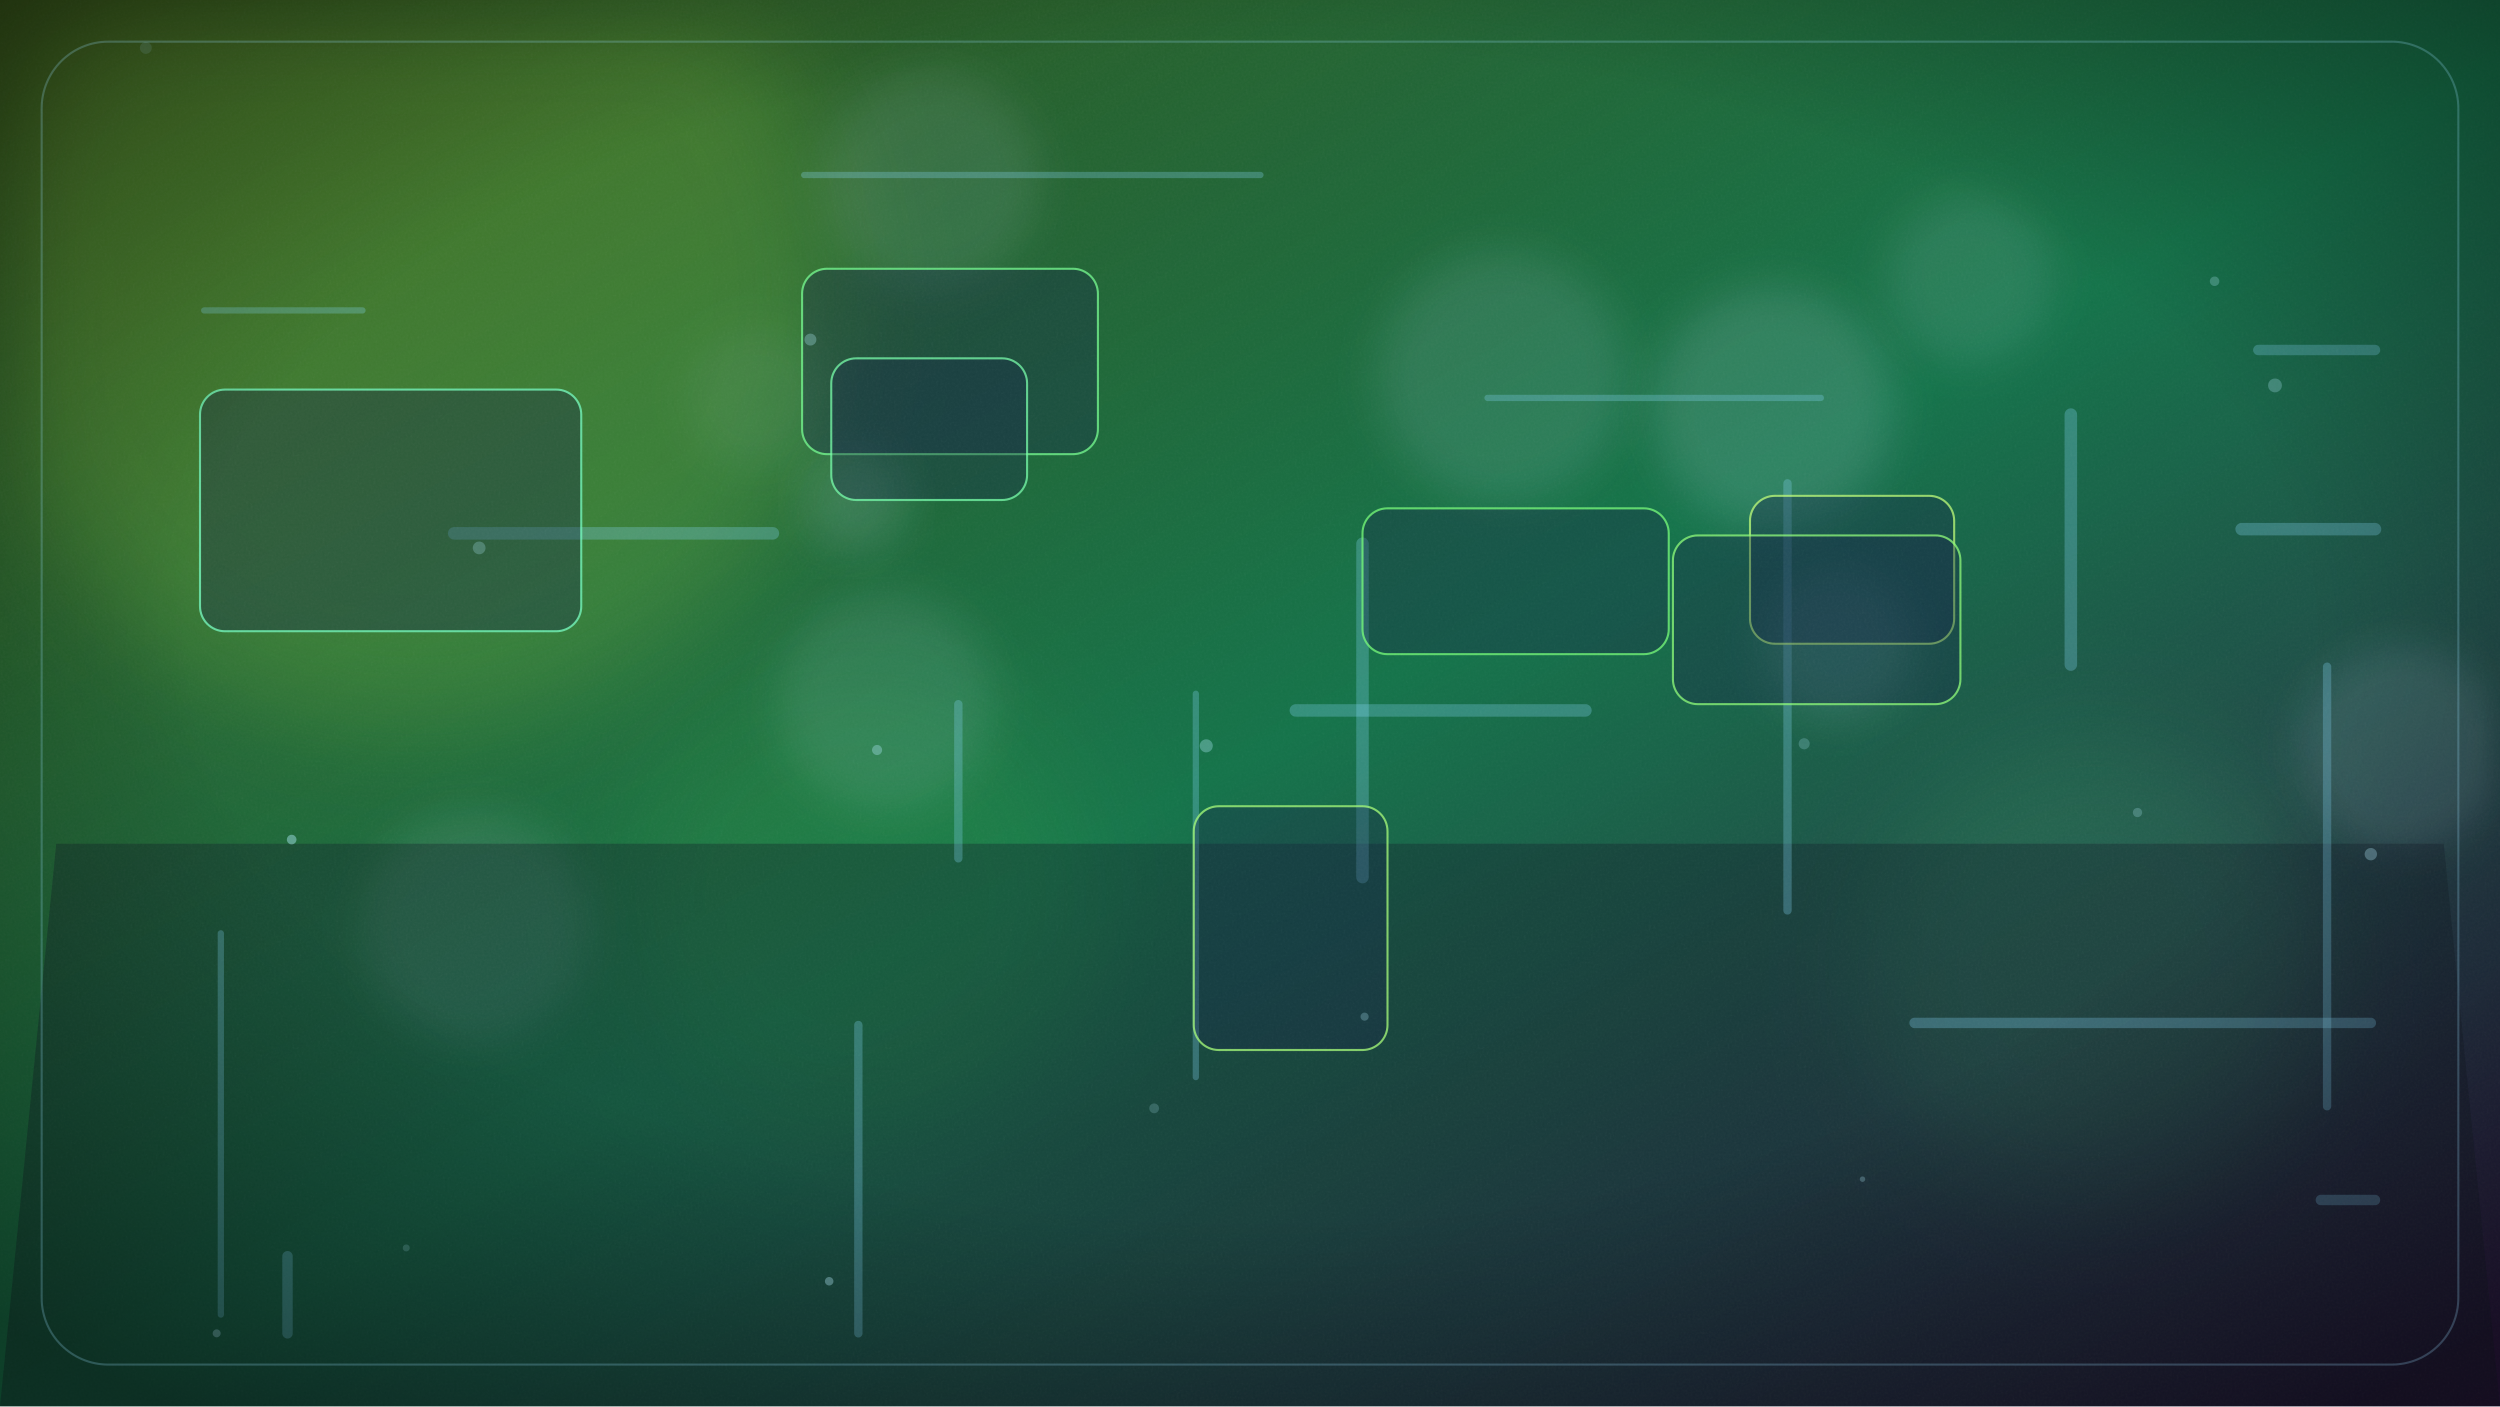
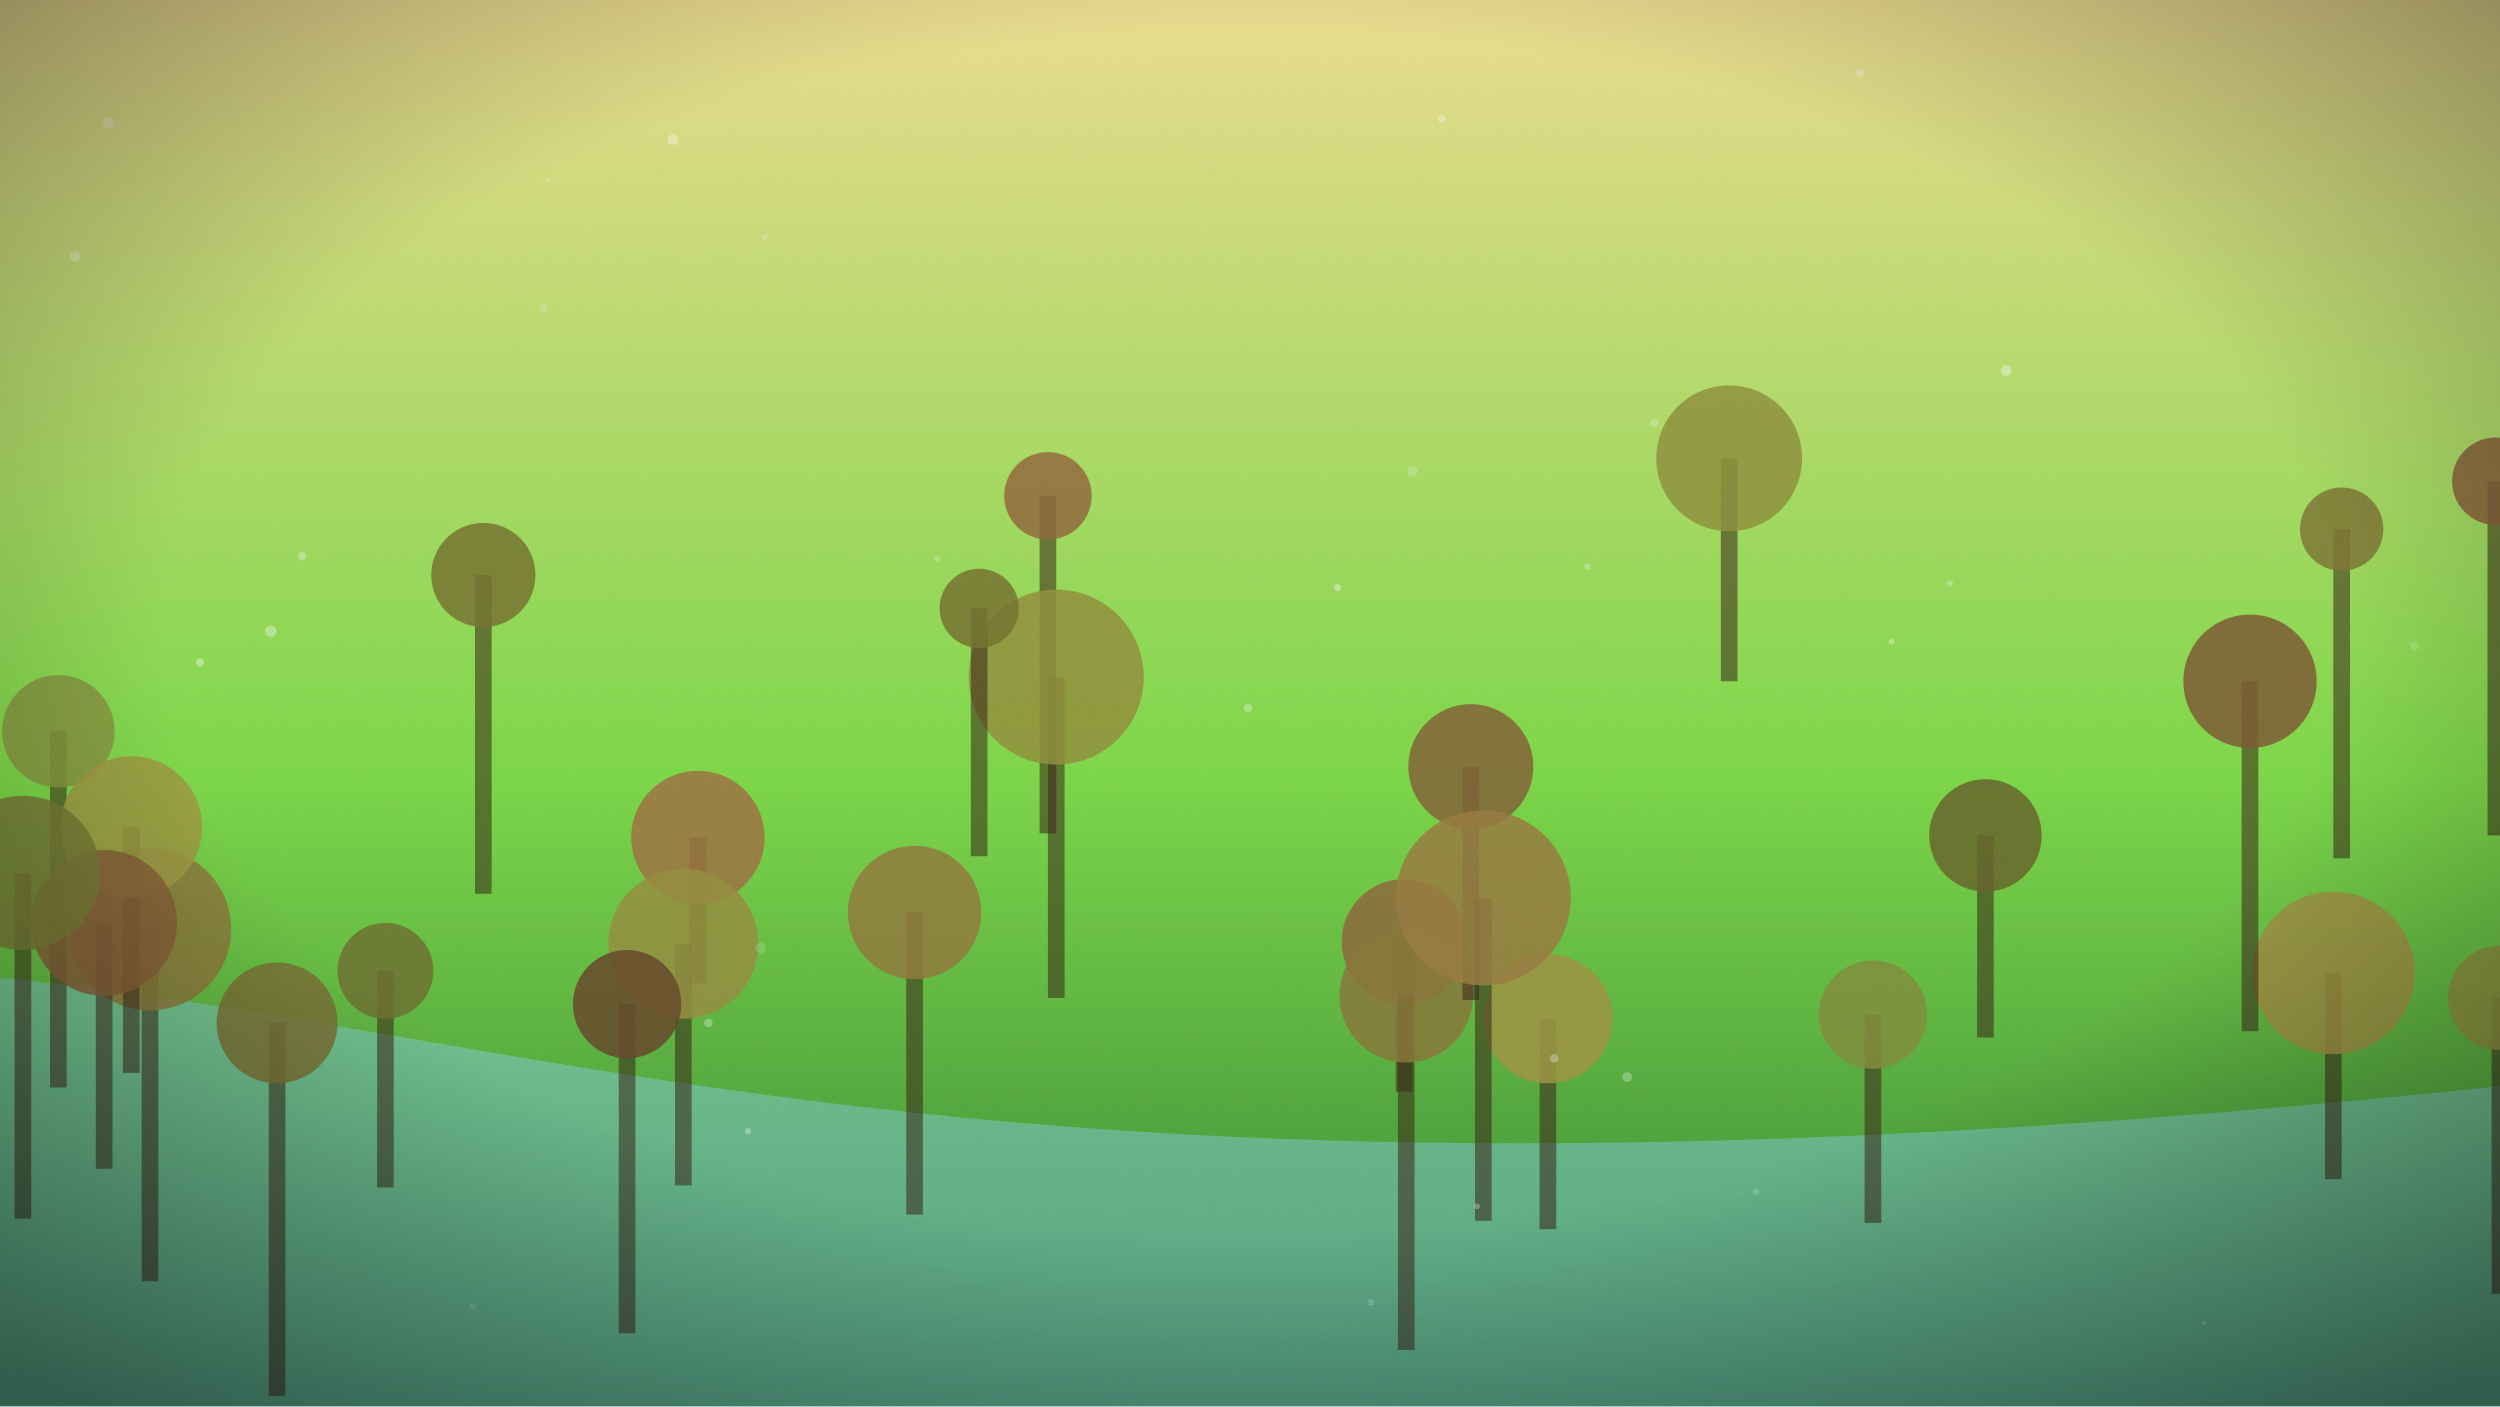
- <svg xmlns="http://www.w3.org/2000/svg" width="1200" height="675" viewBox="0 0 1200 675" role="img" aria-label="AIGC fallback cover 2" data-scene="scene-2">
+ <svg xmlns="http://www.w3.org/2000/svg" width="1200" height="675" viewBox="0 0 1200 675" role="img" aria-label="Fallback cover 2" data-scene="landscape-2">
  <defs>
-     <linearGradient id="bg-2" x1="0" y1="0" x2="1" y2="1">
-       <stop offset="0%" stop-color="hsl(87, 82%, 16%)" />
-       <stop offset="52%" stop-color="hsl(152, 84%, 23%)" />
-       <stop offset="100%" stop-color="hsl(275, 78%, 12%)" />
+     <linearGradient id="sky-2" x1="0" y1="0" x2="0" y2="1">
+       <stop offset="0%" stop-color="hsl(50, 70%, 74%)" />
+       <stop offset="55%" stop-color="hsl(98, 64%, 56%)" />
+       <stop offset="100%" stop-color="hsl(124, 46%, 34%)" />
    </linearGradient>
-     <filter id="blur-2" x="-25%" y="-25%" width="150%" height="150%">
-       <feGaussianBlur stdDeviation="26" />
-     </filter>
-     <filter id="soft-2" x="-25%" y="-25%" width="150%" height="150%">
-       <feGaussianBlur stdDeviation="10" />
-     </filter>
    <filter id="grain-2" x="0%" y="0%" width="100%" height="100%">
-       <feTurbulence type="fractalNoise" baseFrequency="0.9" numOctaves="2" seed="26" stitchTiles="stitch" />
+       <feTurbulence type="fractalNoise" baseFrequency="0.85" numOctaves="2" seed="34" stitchTiles="stitch" />
      <feColorMatrix type="saturate" values="0" />
      <feComponentTransfer>
        <feFuncA type="table" tableValues="0 0.05" />
      </feComponentTransfer>
    </filter>
-     <radialGradient id="vignette-2" cx="50%" cy="45%" r="70%">
+     <filter id="soft-2" x="-30%" y="-30%" width="160%" height="160%">
+       <feGaussianBlur stdDeviation="12" />
+     </filter>
+     <radialGradient id="vignette-2" cx="50%" cy="45%" r="72%">
      <stop offset="60%" stop-color="rgba(0,0,0,0)" />
-       <stop offset="100%" stop-color="rgba(0,0,0,0.45)" />
+       <stop offset="100%" stop-color="rgba(0,0,0,0.42)" />
    </radialGradient>
  </defs>
-   <rect width="1200" height="675" fill="url(#bg-2)" />
-   <circle cx="198" cy="143" r="207" fill="hsl(87, 92%, 62%)" opacity="0.18" filter="url(#blur-2)" />
-   <circle cx="413" cy="431" r="114" fill="hsl(113, 92%, 62%)" opacity="0.09" filter="url(#blur-2)" />
-   <circle cx="1006" cy="466" r="111" fill="hsl(139, 92%, 62%)" opacity="0.13" filter="url(#blur-2)" />
-   <circle cx="1153" cy="359" r="49" fill="rgba(210,240,255,0.12)" filter="url(#soft-2)" />
-   <circle cx="411" cy="240" r="25" fill="rgba(210,240,255,0.13)" filter="url(#soft-2)" />
-   <circle cx="425" cy="337" r="52" fill="rgba(210,240,255,0.10)" filter="url(#soft-2)" />
-   <circle cx="447" cy="87" r="52" fill="rgba(210,240,255,0.10)" filter="url(#soft-2)" />
-   <circle cx="882" cy="309" r="36" fill="rgba(210,240,255,0.12)" filter="url(#soft-2)" />
-   <circle cx="851" cy="196" r="58" fill="rgba(210,240,255,0.14)" filter="url(#soft-2)" />
-   <circle cx="721" cy="181" r="60" fill="rgba(210,240,255,0.11)" filter="url(#soft-2)" />
-   <circle cx="945" cy="134" r="40" fill="rgba(210,240,255,0.10)" filter="url(#soft-2)" />
-   <circle cx="363" cy="191" r="34" fill="rgba(210,240,255,0.06)" filter="url(#soft-2)" />
-   <circle cx="228" cy="445" r="55" fill="rgba(210,240,255,0.10)" filter="url(#soft-2)" />
-   <polygon points="0,675 1200,675 1173,405 27,405" fill="rgba(8,16,28,0.35)" />
-   <g id="scene-circuit">
-     <line x1="714" y1="191" x2="874" y2="191" stroke="rgba(135,220,255,0.28)" stroke-width="3" stroke-linecap="round" />
-     <line x1="1076" y1="254" x2="1140" y2="254" stroke="rgba(135,220,255,0.28)" stroke-width="6" stroke-linecap="round" />
-     <line x1="858" y1="232" x2="858" y2="437" stroke="rgba(135,220,255,0.28)" stroke-width="4" stroke-linecap="round" />
-     <line x1="98" y1="149" x2="174" y2="149" stroke="rgba(135,220,255,0.28)" stroke-width="3" stroke-linecap="round" />
-     <line x1="218" y1="256" x2="371" y2="256" stroke="rgba(135,220,255,0.28)" stroke-width="6" stroke-linecap="round" />
-     <line x1="386" y1="84" x2="605" y2="84" stroke="rgba(135,220,255,0.28)" stroke-width="3" stroke-linecap="round" />
-     <line x1="622" y1="341" x2="761" y2="341" stroke="rgba(135,220,255,0.28)" stroke-width="6" stroke-linecap="round" />
-     <line x1="1084" y1="168" x2="1140" y2="168" stroke="rgba(135,220,255,0.28)" stroke-width="5" stroke-linecap="round" />
-     <line x1="1117" y1="320" x2="1117" y2="531" stroke="rgba(135,220,255,0.28)" stroke-width="4" stroke-linecap="round" />
-     <line x1="1114" y1="576" x2="1140" y2="576" stroke="rgba(135,220,255,0.28)" stroke-width="5" stroke-linecap="round" />
-     <line x1="919" y1="491" x2="1138" y2="491" stroke="rgba(135,220,255,0.28)" stroke-width="5" stroke-linecap="round" />
-     <line x1="994" y1="199" x2="994" y2="319" stroke="rgba(135,220,255,0.28)" stroke-width="6" stroke-linecap="round" />
-     <line x1="574" y1="333" x2="574" y2="517" stroke="rgba(135,220,255,0.28)" stroke-width="3" stroke-linecap="round" />
-     <line x1="654" y1="261" x2="654" y2="421" stroke="rgba(135,220,255,0.28)" stroke-width="6" stroke-linecap="round" />
-     <line x1="106" y1="448" x2="106" y2="631" stroke="rgba(135,220,255,0.28)" stroke-width="3" stroke-linecap="round" />
-     <line x1="412" y1="492" x2="412" y2="640" stroke="rgba(135,220,255,0.28)" stroke-width="4" stroke-linecap="round" />
-     <line x1="138" y1="603" x2="138" y2="640" stroke="rgba(135,220,255,0.28)" stroke-width="5" stroke-linecap="round" />
-     <line x1="460" y1="338" x2="460" y2="412" stroke="rgba(135,220,255,0.28)" stroke-width="4" stroke-linecap="round" />
-     <rect x="840" y="238" width="98" height="71" rx="12" fill="rgba(12,28,60,0.48)" stroke="hsl(87, 90%, 70%)" opacity="0.78" />
-     <rect x="573" y="387" width="93" height="117" rx="12" fill="rgba(12,28,60,0.48)" stroke="hsl(98, 90%, 70%)" opacity="0.78" />
-     <rect x="803" y="257" width="138" height="81" rx="12" fill="rgba(12,28,60,0.48)" stroke="hsl(109, 90%, 70%)" opacity="0.78" />
-     <rect x="654" y="244" width="147" height="70" rx="12" fill="rgba(12,28,60,0.48)" stroke="hsl(120, 90%, 70%)" opacity="0.78" />
-     <rect x="385" y="129" width="142" height="89" rx="12" fill="rgba(12,28,60,0.48)" stroke="hsl(131, 90%, 70%)" opacity="0.78" />
-     <rect x="399" y="172" width="94" height="68" rx="12" fill="rgba(12,28,60,0.48)" stroke="hsl(142, 90%, 70%)" opacity="0.78" />
-     <rect x="96" y="187" width="183" height="116" rx="12" fill="rgba(12,28,60,0.48)" stroke="hsl(153, 90%, 70%)" opacity="0.78" />
+   <rect width="1200" height="675" fill="url(#sky-2)" />
+   <path d="M -40 466 C 260 487, 460 604, 1240 517 L 1240 700 L -40 700 Z" fill="rgba(135,205,240,0.42)" />
+   <g>
+     <rect x="1120" y="254" width="8" height="158" fill="rgba(55,35,20,0.55)" />
+     <circle cx="1124" cy="254" r="20" fill="hsl(53, 42%, 35%)" opacity="0.85" />
+   </g>
+   <g>
+     <rect x="499" y="238" width="8" height="162" fill="rgba(55,35,20,0.55)" />
+     <circle cx="503" cy="238" r="21" fill="hsl(32, 42%, 40%)" opacity="0.85" />
+   </g>
+   <g>
+     <rect x="1194" y="231" width="8" height="170" fill="rgba(55,35,20,0.55)" />
+     <circle cx="1198" cy="231" r="21" fill="hsl(30, 42%, 37%)" opacity="0.85" />
+   </g>
+   <g>
+     <rect x="949" y="401" width="8" height="97" fill="rgba(55,35,20,0.55)" />
+     <circle cx="953" cy="401" r="27" fill="hsl(59, 42%, 28%)" opacity="0.85" />
+   </g>
+   <g>
+     <rect x="895" y="487" width="8" height="100" fill="rgba(55,35,20,0.55)" />
+     <circle cx="899" cy="487" r="26" fill="hsl(70, 42%, 39%)" opacity="0.85" />
+   </g>
+   <g>
+     <rect x="24" y="351" width="8" height="171" fill="rgba(55,35,20,0.55)" />
+     <circle cx="28" cy="351" r="27" fill="hsl(70, 42%, 41%)" opacity="0.85" />
+   </g>
+   <g>
+     <rect x="68" y="446" width="8" height="169" fill="rgba(55,35,20,0.55)" />
+     <circle cx="72" cy="446" r="39" fill="hsl(46, 42%, 38%)" opacity="0.85" />
+   </g>
+   <g>
+     <rect x="331" y="402" width="8" height="70" fill="rgba(55,35,20,0.55)" />
+     <circle cx="335" cy="402" r="32" fill="hsl(32, 42%, 43%)" opacity="0.85" />
+   </g>
+   <g>
+     <rect x="324" y="453" width="8" height="116" fill="rgba(55,35,20,0.55)" />
+     <circle cx="328" cy="453" r="36" fill="hsl(55, 42%, 41%)" opacity="0.85" />
+   </g>
+   <g>
+     <rect x="826" y="220" width="8" height="107" fill="rgba(55,35,20,0.55)" />
+     <circle cx="830" cy="220" r="35" fill="hsl(63, 42%, 40%)" opacity="0.85" />
+   </g>
+   <g>
+     <rect x="1196" y="479" width="8" height="142" fill="rgba(55,35,20,0.55)" />
+     <circle cx="1200" cy="479" r="25" fill="hsl(61, 42%, 39%)" opacity="0.85" />
+   </g>
+   <g>
+     <rect x="670" y="452" width="8" height="72" fill="rgba(55,35,20,0.55)" />
+     <circle cx="674" cy="452" r="30" fill="hsl(32, 42%, 39%)" opacity="0.85" />
+   </g>
+   <g>
+     <rect x="1116" y="467" width="8" height="99" fill="rgba(55,35,20,0.55)" />
+     <circle cx="1120" cy="467" r="39" fill="hsl(49, 42%, 44%)" opacity="0.85" />
+   </g>
+   <g>
+     <rect x="297" y="482" width="8" height="158" fill="rgba(55,35,20,0.55)" />
+     <circle cx="301" cy="482" r="26" fill="hsl(30, 42%, 28%)" opacity="0.85" />
+   </g>
+   <g>
+     <rect x="228" y="276" width="8" height="153" fill="rgba(55,35,20,0.55)" />
+     <circle cx="232" cy="276" r="25" fill="hsl(59, 42%, 32%)" opacity="0.85" />
+   </g>
+   <g>
+     <rect x="671" y="478" width="8" height="170" fill="rgba(55,35,20,0.55)" />
+     <circle cx="675" cy="478" r="32" fill="hsl(49, 42%, 37%)" opacity="0.85" />
+   </g>
+   <g>
+     <rect x="129" y="491" width="8" height="179" fill="rgba(55,35,20,0.55)" />
+     <circle cx="133" cy="491" r="29" fill="hsl(52, 42%, 33%)" opacity="0.85" />
+   </g>
+   <g>
+     <rect x="59" y="397" width="8" height="118" fill="rgba(55,35,20,0.55)" />
+     <circle cx="63" cy="397" r="34" fill="hsl(57, 42%, 43%)" opacity="0.85" />
+   </g>
+   <g>
+     <rect x="702" y="368" width="8" height="112" fill="rgba(55,35,20,0.55)" />
+     <circle cx="706" cy="368" r="30" fill="hsl(35, 42%, 36%)" opacity="0.85" />
+   </g>
+   <g>
+     <rect x="46" y="443" width="8" height="118" fill="rgba(55,35,20,0.55)" />
+     <circle cx="50" cy="443" r="35" fill="hsl(31, 42%, 36%)" opacity="0.85" />
+   </g>
+   <g>
+     <rect x="181" y="466" width="8" height="104" fill="rgba(55,35,20,0.55)" />
+     <circle cx="185" cy="466" r="23" fill="hsl(64, 42%, 31%)" opacity="0.85" />
+   </g>
+   <g>
+     <rect x="503" y="325" width="8" height="154" fill="rgba(55,35,20,0.55)" />
+     <circle cx="507" cy="325" r="42" fill="hsl(59, 42%, 40%)" opacity="0.85" />
+   </g>
+   <g>
+     <rect x="739" y="489" width="8" height="101" fill="rgba(55,35,20,0.55)" />
+     <circle cx="743" cy="489" r="31" fill="hsl(52, 42%, 44%)" opacity="0.85" />
+   </g>
+   <g>
+     <rect x="466" y="292" width="8" height="119" fill="rgba(55,35,20,0.55)" />
+     <circle cx="470" cy="292" r="19" fill="hsl(58, 42%, 32%)" opacity="0.85" />
+   </g>
+   <g>
+     <rect x="1076" y="327" width="8" height="168" fill="rgba(55,35,20,0.55)" />
+     <circle cx="1080" cy="327" r="32" fill="hsl(32, 42%, 34%)" opacity="0.85" />
+   </g>
+   <g>
+     <rect x="435" y="438" width="8" height="145" fill="rgba(55,35,20,0.55)" />
+     <circle cx="439" cy="438" r="32" fill="hsl(43, 42%, 40%)" opacity="0.85" />
+   </g>
+   <g>
+     <rect x="7" y="419" width="8" height="166" fill="rgba(55,35,20,0.55)" />
+     <circle cx="11" cy="419" r="37" fill="hsl(64, 42%, 33%)" opacity="0.85" />
+   </g>
+   <g>
+     <rect x="708" y="431" width="8" height="155" fill="rgba(55,35,20,0.55)" />
+     <circle cx="712" cy="431" r="42" fill="hsl(40, 42%, 42%)" opacity="0.85" />
  </g>
  <g id="scene-sparkles">
-     <circle cx="894" cy="566" r="1.32" fill="rgba(180,240,255,0.28)" />
-     <circle cx="1063" cy="135" r="2.28" fill="rgba(180,240,255,0.27)" />
-     <circle cx="866" cy="357" r="2.66" fill="rgba(180,240,255,0.22)" />
-     <circle cx="230" cy="263" r="3.06" fill="rgba(180,240,255,0.25)" />
-     <circle cx="421" cy="360" r="2.42" fill="rgba(180,240,255,0.34)" />
-     <circle cx="1092" cy="185" r="3.32" fill="rgba(180,240,255,0.28)" />
-     <circle cx="554" cy="532" r="2.35" fill="rgba(180,240,255,0.19)" />
-     <circle cx="1138" cy="410" r="2.97" fill="rgba(180,240,255,0.34)" />
-     <circle cx="140" cy="403" r="2.31" fill="rgba(180,240,255,0.43)" />
-     <circle cx="1026" cy="390" r="2.22" fill="rgba(180,240,255,0.24)" />
-     <circle cx="655" cy="488" r="1.95" fill="rgba(180,240,255,0.26)" />
-     <circle cx="104" cy="640" r="1.92" fill="rgba(180,240,255,0.36)" />
-     <circle cx="70" cy="23" r="2.85" fill="rgba(180,240,255,0.17)" />
-     <circle cx="579" cy="358" r="3.14" fill="rgba(180,240,255,0.33)" />
-     <circle cx="389" cy="163" r="2.86" fill="rgba(180,240,255,0.30)" />
-     <circle cx="195" cy="599" r="1.68" fill="rgba(180,240,255,0.22)" />
-     <circle cx="398" cy="615" r="2.04" fill="rgba(180,240,255,0.41)" />
+     <circle cx="781" cy="517" r="2.33" fill="rgba(245,250,255,0.30)" />
+     <circle cx="450" cy="268" r="1.46" fill="rgba(245,250,255,0.23)" />
+     <circle cx="963" cy="178" r="2.62" fill="rgba(245,250,255,0.38)" />
+     <circle cx="52" cy="59" r="2.75" fill="rgba(245,250,255,0.27)" />
+     <circle cx="794" cy="203" r="1.96" fill="rgba(245,250,255,0.28)" />
+     <circle cx="1159" cy="310" r="2.09" fill="rgba(245,250,255,0.17)" />
+     <circle cx="261" cy="148" r="2.03" fill="rgba(245,250,255,0.20)" />
+     <circle cx="746" cy="508" r="2.04" fill="rgba(245,250,255,0.31)" />
+     <circle cx="96" cy="318" r="2.04" fill="rgba(245,250,255,0.40)" />
+     <circle cx="936" cy="280" r="1.50" fill="rgba(245,250,255,0.27)" />
+     <circle cx="340" cy="491" r="2.05" fill="rgba(245,250,255,0.32)" />
+     <circle cx="678" cy="226" r="2.52" fill="rgba(245,250,255,0.19)" />
+     <circle cx="36" cy="123" r="2.60" fill="rgba(245,250,255,0.34)" />
+     <circle cx="843" cy="572" r="1.60" fill="rgba(245,250,255,0.20)" />
+     <circle cx="658" cy="625" r="1.67" fill="rgba(245,250,255,0.20)" />
+     <circle cx="642" cy="282" r="1.79" fill="rgba(245,250,255,0.36)" />
+     <circle cx="692" cy="57" r="1.89" fill="rgba(245,250,255,0.32)" />
+     <circle cx="359" cy="543" r="1.47" fill="rgba(245,250,255,0.33)" />
+     <circle cx="323" cy="67" r="2.50" fill="rgba(245,250,255,0.35)" />
+     <circle cx="709" cy="579" r="1.38" fill="rgba(245,250,255,0.31)" />
+     <circle cx="908" cy="308" r="1.47" fill="rgba(245,250,255,0.35)" />
+     <circle cx="145" cy="267" r="2.09" fill="rgba(245,250,255,0.32)" />
+     <circle cx="762" cy="272" r="1.65" fill="rgba(245,250,255,0.24)" />
+     <circle cx="599" cy="340" r="2.01" fill="rgba(245,250,255,0.32)" />
+     <circle cx="1058" cy="635" r="1.03" fill="rgba(245,250,255,0.23)" />
+     <circle cx="367" cy="114" r="1.30" fill="rgba(245,250,255,0.19)" />
+     <circle cx="263" cy="86" r="0.84" fill="rgba(245,250,255,0.22)" />
+     <circle cx="365" cy="455" r="2.57" fill="rgba(245,250,255,0.16)" />
+     <circle cx="893" cy="35" r="2.06" fill="rgba(245,250,255,0.26)" />
+     <circle cx="227" cy="627" r="1.59" fill="rgba(245,250,255,0.15)" />
+     <circle cx="130" cy="303" r="2.76" fill="rgba(245,250,255,0.35)" />
  </g>
-   <rect width="1200" height="675" fill="rgba(190,220,255,0.06)" />
  <rect width="1200" height="675" filter="url(#grain-2)" />
  <rect width="1200" height="675" fill="url(#vignette-2)" />
-   <rect x="20" y="20" width="1160" height="635" rx="32" fill="none" stroke="rgba(155,220,255,0.24)" />
</svg>
